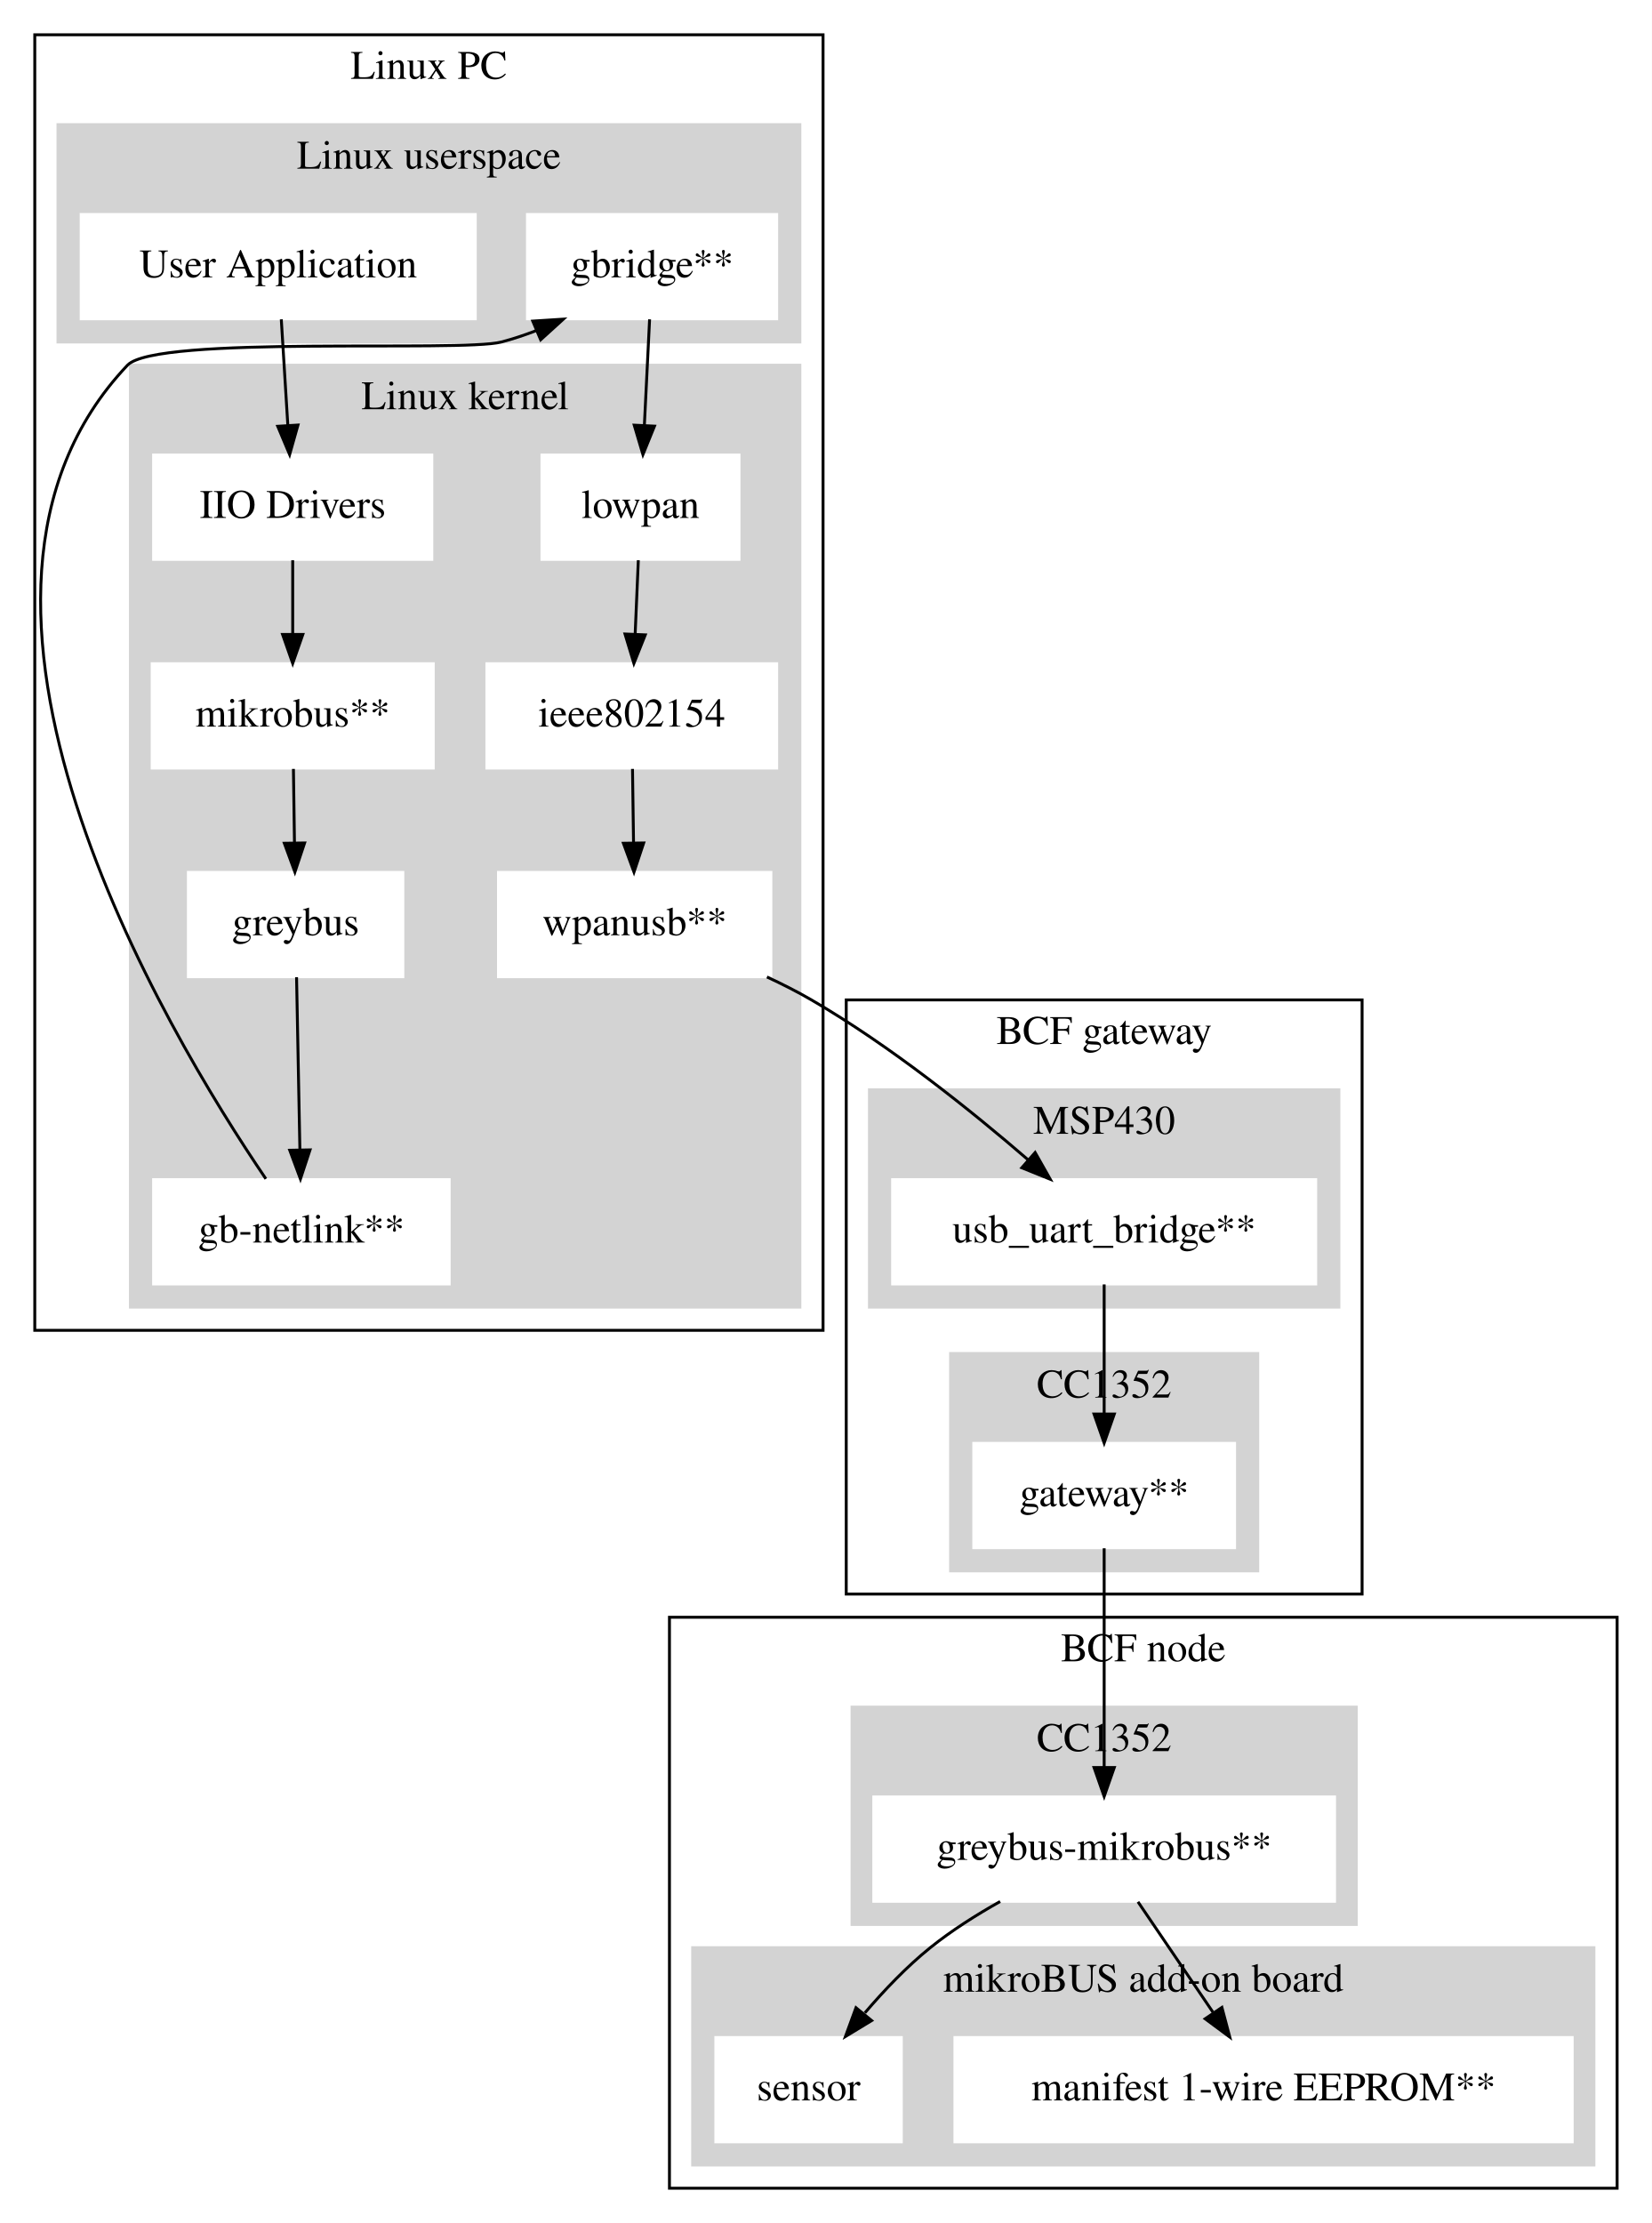
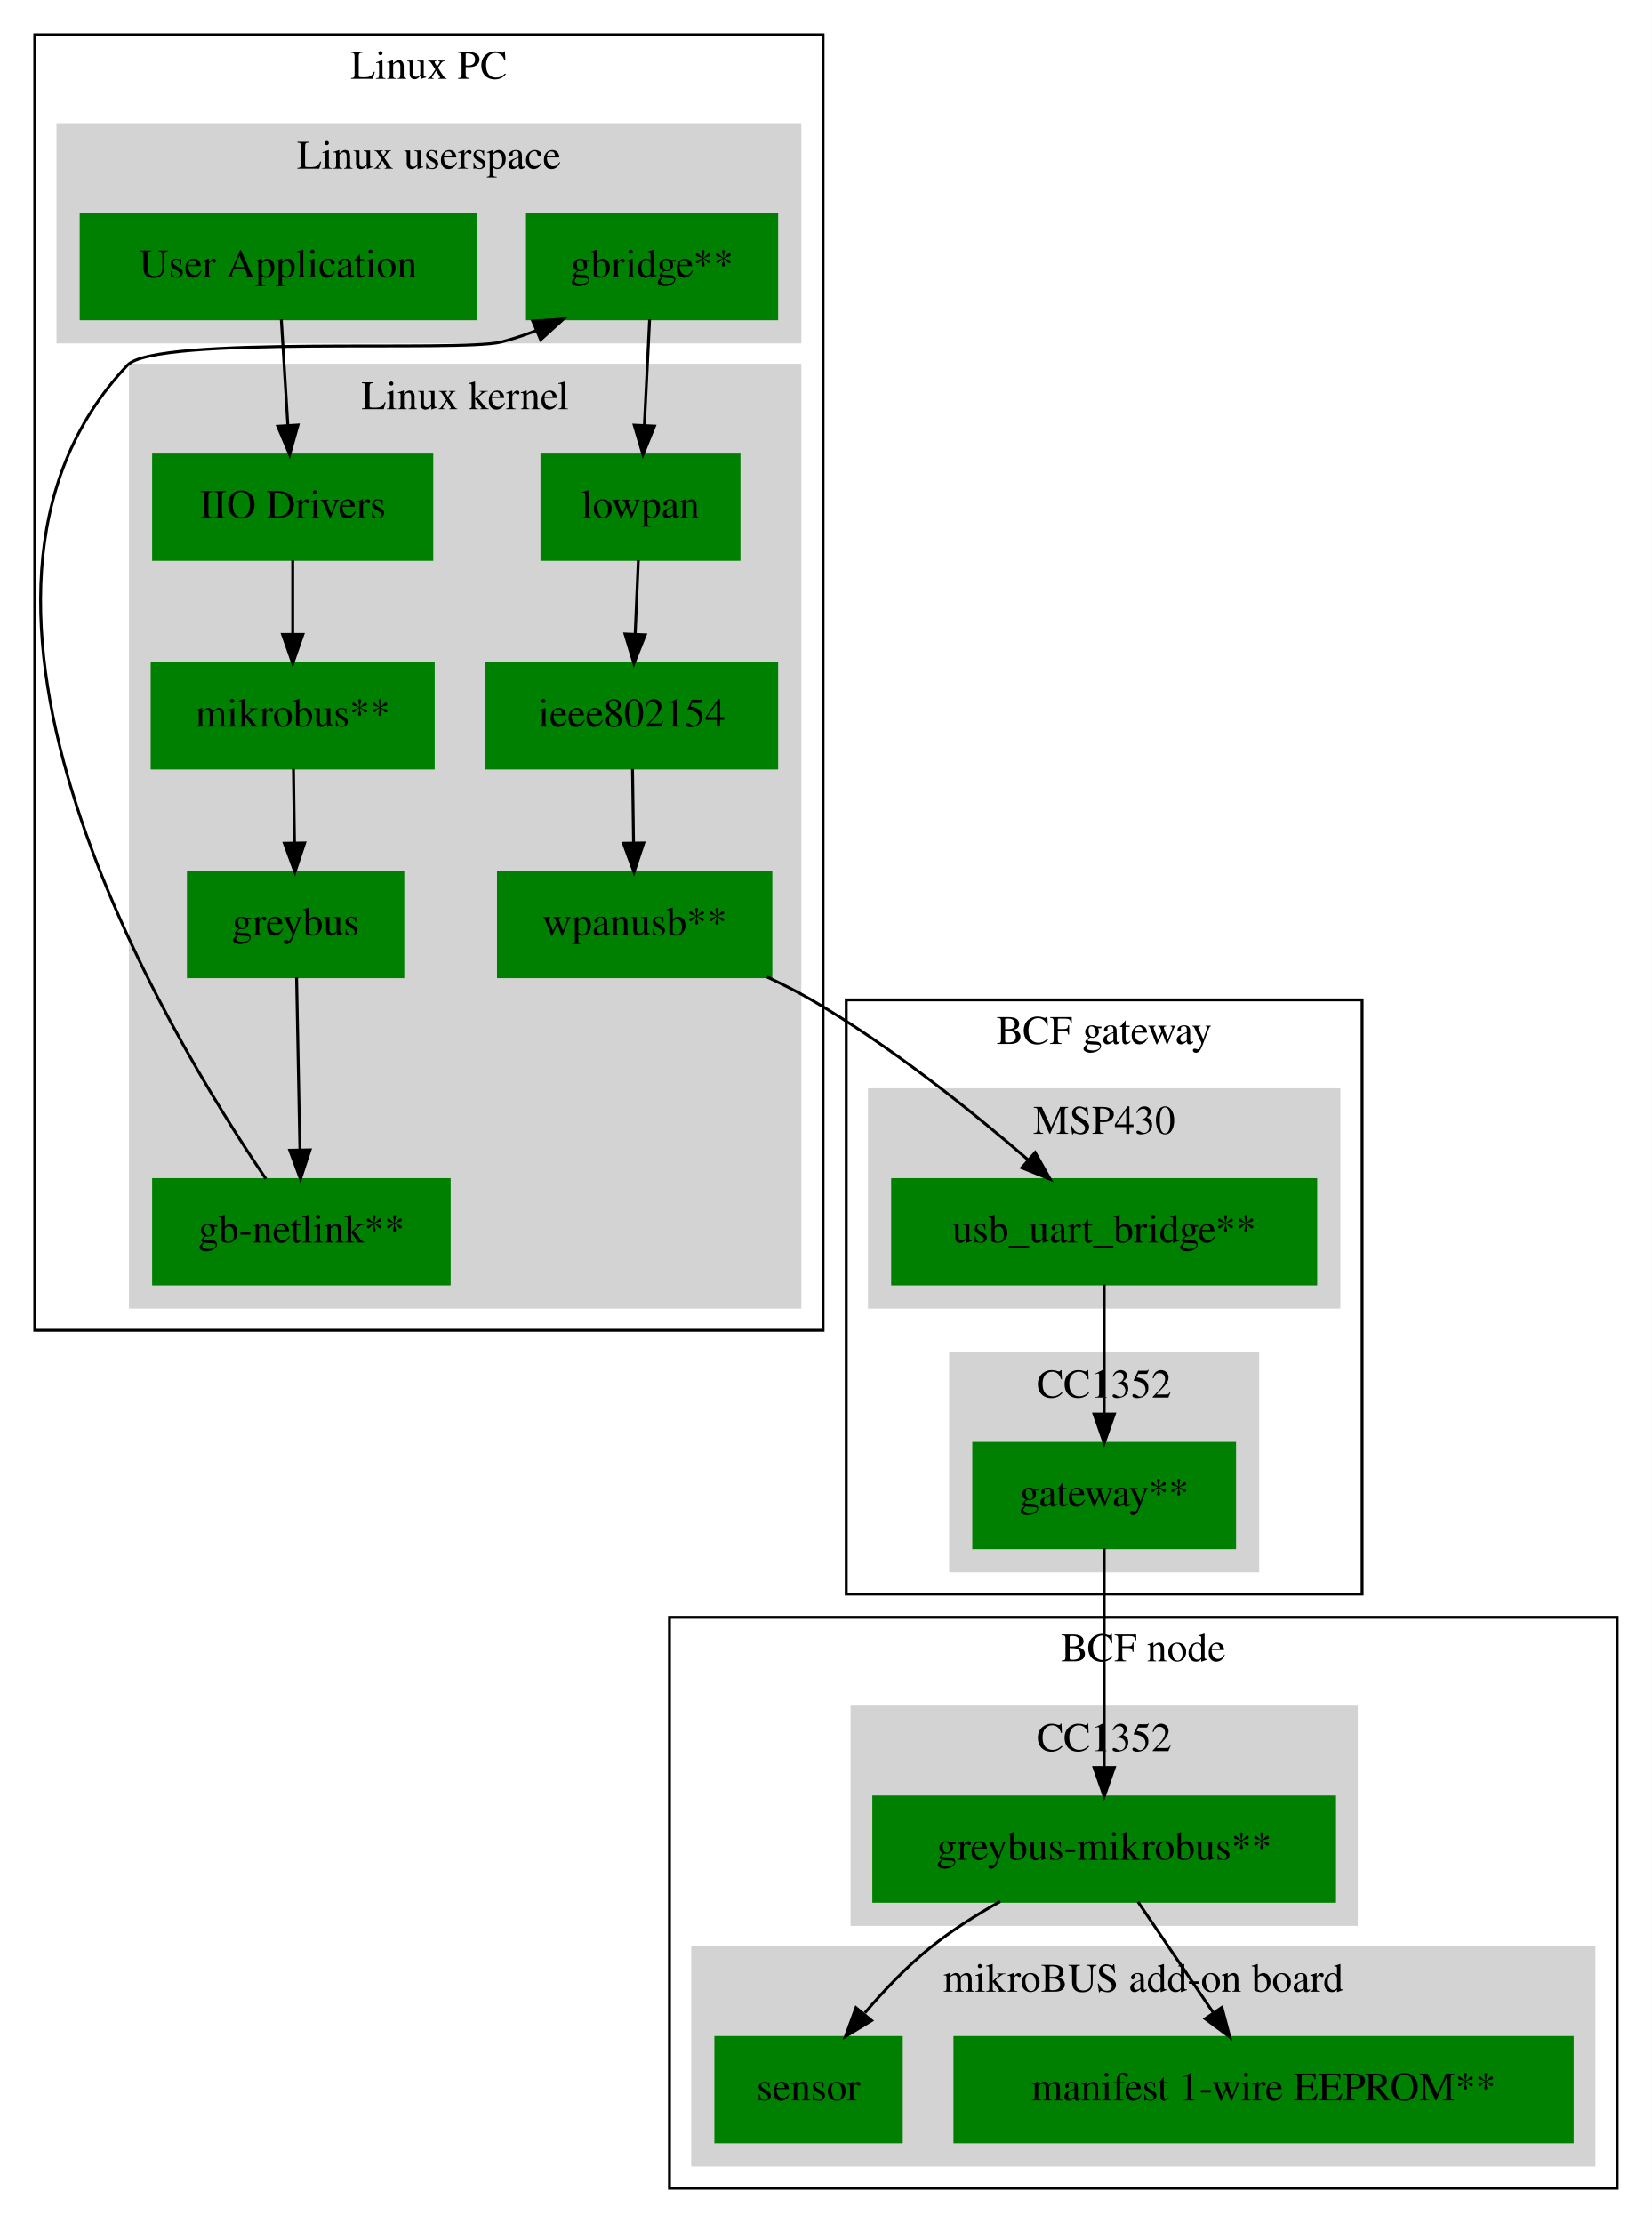
<svg xmlns="http://www.w3.org/2000/svg" xmlns:xlink="http://www.w3.org/1999/xlink" width="570pt" height="767pt" viewBox="0.00 0.00 570.00 767.00">
  <g id="graph0" class="graph" transform="scale(1 1) rotate(0) translate(4 763)">
    <polygon fill="white" stroke="transparent" points="-4,4 -4,-763 566,-763 566,4 -4,4" />
    <g id="clust1" class="cluster">
      <polygon fill="none" stroke="black" points="8,-304 8,-751 280,-751 280,-304 8,-304" />
      <text text-anchor="middle" x="144" y="-735.8" font-family="Times,serif" font-size="14.00">Linux PC</text>
    </g>
    <g id="clust2" class="cluster">
      <polygon fill="lightgrey" stroke="lightgrey" points="16,-645 16,-720 272,-720 272,-645 16,-645" />
      <text text-anchor="middle" x="144" y="-704.8" font-family="Times,serif" font-size="14.00">Linux userspace</text>
    </g>
    <g id="clust3" class="cluster">
      <polygon fill="lightgrey" stroke="lightgrey" points="41,-312 41,-637 272,-637 272,-312 41,-312" />
      <text text-anchor="middle" x="156.5" y="-621.8" font-family="Times,serif" font-size="14.00">Linux kernel</text>
    </g>
    <g id="clust4" class="cluster">
      <polygon fill="none" stroke="black" points="288,-213 288,-418 466,-418 466,-213 288,-213" />
      <text text-anchor="middle" x="377" y="-402.8" font-family="Times,serif" font-size="14.00">BCF gateway</text>
    </g>
    <g id="clust5" class="cluster">
      <polygon fill="lightgrey" stroke="lightgrey" points="324,-221 324,-296 430,-296 430,-221 324,-221" />
      <text text-anchor="middle" x="377" y="-280.8" font-family="Times,serif" font-size="14.00">CC1352</text>
    </g>
    <g id="clust6" class="cluster">
      <polygon fill="lightgrey" stroke="lightgrey" points="296,-312 296,-387 458,-387 458,-312 296,-312" />
      <text text-anchor="middle" x="377" y="-371.8" font-family="Times,serif" font-size="14.00">MSP430</text>
    </g>
    <g id="clust7" class="cluster">
      <polygon fill="none" stroke="black" points="227,-8 227,-205 554,-205 554,-8 227,-8" />
      <text text-anchor="middle" x="390.5" y="-189.8" font-family="Times,serif" font-size="14.00">BCF node</text>
    </g>
    <g id="clust8" class="cluster">
      <polygon fill="lightgrey" stroke="lightgrey" points="290,-99 290,-174 464,-174 464,-99 290,-99" />
      <text text-anchor="middle" x="377" y="-158.8" font-family="Times,serif" font-size="14.00">CC1352</text>
    </g>
    <g id="clust9" class="cluster">
      <polygon fill="lightgrey" stroke="lightgrey" points="235,-16 235,-91 546,-91 546,-16 235,-16" />
      <text text-anchor="middle" x="390.5" y="-75.8" font-family="Times,serif" font-size="14.00">mikroBUS add-on board</text>
    </g>
    <g id="node1" class="node">
      <g id="a_node1">
        <a xlink:title="Primary developer entry point">
-           <polygon fill="white" stroke="white" points="160,-689 24,-689 24,-653 160,-653 160,-689" />
+           <polygon fill="green" stroke="green" points="160,-689 24,-689 24,-653 160,-653 160,-689" />
          <text text-anchor="middle" x="92" y="-667.3" font-family="Times,serif" font-size="14.00">User Application</text>
        </a>
      </g>
    </g>
    <g id="node3" class="node">
      <g id="a_node3">
        <a xlink:title="Hundreds of drivers for sensors and acutators">
-           <polygon fill="white" stroke="white" points="145,-606 49,-606 49,-570 145,-570 145,-606" />
+           <polygon fill="green" stroke="green" points="145,-606 49,-606 49,-570 145,-570 145,-606" />
          <text text-anchor="middle" x="97" y="-584.3" font-family="Times,serif" font-size="14.00">IIO Drivers</text>
        </a>
      </g>
    </g>
    <g id="edge1" class="edge">
      <path fill="none" stroke="black" d="M93.06,-652.82C93.72,-642.19 94.57,-628.31 95.32,-616.2" />
      <polygon fill="black" stroke="black" points="98.82,-616.35 95.94,-606.15 91.83,-615.92 98.82,-616.35" />
    </g>
    <g id="node2" class="node">
      <g id="a_node2">
        <a xlink:title="Bridge Greybus to networked devices">
-           <polygon fill="white" stroke="white" points="264,-689 178,-689 178,-653 264,-653 264,-689" />
+           <polygon fill="green" stroke="green" points="264,-689 178,-689 178,-653 264,-653 264,-689" />
          <text text-anchor="middle" x="221" y="-667.3" font-family="Times,serif" font-size="14.00">gbridge**</text>
        </a>
      </g>
    </g>
    <g id="node9" class="node">
-       <polygon fill="white" stroke="white" points="251,-606 183,-606 183,-570 251,-570 251,-606" />
-       <text text-anchor="middle" x="217" y="-584.3" font-family="Times,serif" font-size="14.00">lowpan</text>
+       <g id="a_node9">
+         <a xlink:title="IPv6 for low-power wireless networks">
+           <polygon fill="green" stroke="green" points="251,-606 183,-606 183,-570 251,-570 251,-606" />
+           <text text-anchor="middle" x="217" y="-584.3" font-family="Times,serif" font-size="14.00">lowpan</text>
+         </a>
+       </g>
    </g>
    <g id="edge6" class="edge">
      <path fill="none" stroke="black" d="M220.15,-652.82C219.63,-642.19 218.94,-628.31 218.34,-616.2" />
      <polygon fill="black" stroke="black" points="221.84,-615.97 217.85,-606.15 214.84,-616.31 221.84,-615.97" />
    </g>
    <g id="node6" class="node">
      <g id="a_node6">
        <a xlink:title="Board-level abstraction to identify sensor connections">
-           <polygon fill="white" stroke="white" points="145.5,-534 48.5,-534 48.5,-498 145.5,-498 145.5,-534" />
+           <polygon fill="green" stroke="green" points="145.5,-534 48.5,-534 48.5,-498 145.5,-498 145.5,-534" />
          <text text-anchor="middle" x="97" y="-512.3" font-family="Times,serif" font-size="14.00">mikrobus**</text>
        </a>
      </g>
    </g>
    <g id="edge2" class="edge">
      <path fill="none" stroke="black" d="M97,-569.7C97,-561.98 97,-552.71 97,-544.11" />
      <polygon fill="black" stroke="black" points="100.5,-544.1 97,-534.1 93.5,-544.1 100.5,-544.1" />
    </g>
    <g id="node4" class="node">
      <g id="a_node4">
        <a xlink:title="Dynamic RPC-like bus interface for I2C, SPI, UART, etc.">
-           <polygon fill="white" stroke="white" points="135,-462 61,-462 61,-426 135,-426 135,-462" />
+           <polygon fill="green" stroke="green" points="135,-462 61,-462 61,-426 135,-426 135,-462" />
          <text text-anchor="middle" x="98" y="-440.3" font-family="Times,serif" font-size="14.00">greybus</text>
        </a>
      </g>
    </g>
    <g id="node5" class="node">
      <g id="a_node5">
        <a xlink:title="Extend Greybus over netlink to userspace">
-           <polygon fill="white" stroke="white" points="151,-356 49,-356 49,-320 151,-320 151,-356" />
+           <polygon fill="green" stroke="green" points="151,-356 49,-356 49,-320 151,-320 151,-356" />
          <text text-anchor="middle" x="100" y="-334.3" font-family="Times,serif" font-size="14.00">gb-netlink**</text>
        </a>
      </g>
    </g>
    <g id="edge4" class="edge">
      <path fill="none" stroke="black" d="M98.33,-425.83C98.64,-409.64 99.11,-385.13 99.48,-366.27" />
      <polygon fill="black" stroke="black" points="102.98,-366.26 99.67,-356.2 95.98,-366.13 102.98,-366.26" />
    </g>
    <g id="edge5" class="edge">
      <path fill="none" stroke="black" d="M87.74,-356.26C53.38,-406.87 -36.47,-556.42 40,-637 49.89,-647.42 155.1,-641.38 169,-645 173.03,-646.05 177.13,-647.42 181.17,-648.98" />
      <polygon fill="black" stroke="black" points="179.83,-652.21 190.4,-652.89 182.56,-645.77 179.83,-652.21" />
    </g>
    <g id="edge3" class="edge">
      <path fill="none" stroke="black" d="M97.25,-497.7C97.36,-489.98 97.49,-480.71 97.61,-472.11" />
      <polygon fill="black" stroke="black" points="101.11,-472.15 97.76,-462.1 94.11,-472.05 101.11,-472.15" />
    </g>
    <g id="node7" class="node">
      <g id="a_node7">
        <a xlink:title="USB-interface to IEEE802.15.4 radio">
-           <polygon fill="white" stroke="white" points="262,-462 168,-462 168,-426 262,-426 262,-462" />
+           <polygon fill="green" stroke="green" points="262,-462 168,-462 168,-426 262,-426 262,-462" />
          <text text-anchor="middle" x="215" y="-440.3" font-family="Times,serif" font-size="14.00">wpanusb**</text>
        </a>
      </g>
    </g>
    <g id="node11" class="node">
      <g id="a_node11">
        <a xlink:title="USB interace to access CC1352 UART that encapulates WPANUSB in HDLC">
-           <polygon fill="white" stroke="white" points="450,-356 304,-356 304,-320 450,-320 450,-356" />
+           <polygon fill="green" stroke="green" points="450,-356 304,-356 304,-320 450,-320 450,-356" />
          <text text-anchor="middle" x="377" y="-334.3" font-family="Times,serif" font-size="14.00">usb_uart_bridge**</text>
        </a>
      </g>
    </g>
    <g id="edge9" class="edge">
      <path fill="none" stroke="black" d="M260.64,-425.92C265.92,-423.47 271.15,-420.82 276,-418 303.24,-402.17 331.22,-379.71 350.81,-362.78" />
      <polygon fill="black" stroke="black" points="353.18,-365.35 358.4,-356.12 348.57,-360.08 353.18,-365.35" />
    </g>
    <g id="node8" class="node">
-       <polygon fill="white" stroke="white" points="264,-534 164,-534 164,-498 264,-498 264,-534" />
-       <text text-anchor="middle" x="214" y="-512.3" font-family="Times,serif" font-size="14.00">ieee802154</text>
+       <g id="a_node8">
+         <a xlink:title="Standards-based radio interface">
+           <polygon fill="green" stroke="green" points="264,-534 164,-534 164,-498 264,-498 264,-534" />
+           <text text-anchor="middle" x="214" y="-512.3" font-family="Times,serif" font-size="14.00">ieee802154</text>
+         </a>
+       </g>
    </g>
    <g id="edge8" class="edge">
      <path fill="none" stroke="black" d="M214.25,-497.7C214.36,-489.98 214.49,-480.71 214.61,-472.11" />
      <polygon fill="black" stroke="black" points="218.11,-472.15 214.76,-462.1 211.11,-472.05 218.11,-472.15" />
    </g>
    <g id="edge7" class="edge">
      <path fill="none" stroke="black" d="M216.26,-569.7C215.93,-561.98 215.53,-552.71 215.16,-544.11" />
      <polygon fill="black" stroke="black" points="218.66,-543.95 214.73,-534.1 211.66,-544.25 218.66,-543.95" />
    </g>
    <g id="node10" class="node">
      <g id="a_node10">
        <a xlink:title="Zephyr-based IEEE802.15.4 radio accepting HDLC over UART transactions">
-           <polygon fill="white" stroke="white" points="422,-265 332,-265 332,-229 422,-229 422,-265" />
+           <polygon fill="green" stroke="green" points="422,-265 332,-265 332,-229 422,-229 422,-265" />
          <text text-anchor="middle" x="377" y="-243.3" font-family="Times,serif" font-size="14.00">gateway**</text>
        </a>
      </g>
    </g>
    <g id="node12" class="node">
      <g id="a_node12">
        <a xlink:title="Zephyr-based applies Greybus transactions from IPv6/IEEE802154 to physical I2C, SPI, UART, etc.">
-           <polygon fill="white" stroke="white" points="456.5,-143 297.5,-143 297.5,-107 456.5,-107 456.5,-143" />
+           <polygon fill="green" stroke="green" points="456.5,-143 297.5,-143 297.5,-107 456.5,-107 456.5,-143" />
          <text text-anchor="middle" x="377" y="-121.3" font-family="Times,serif" font-size="14.00">greybus-mikrobus**</text>
        </a>
      </g>
    </g>
    <g id="edge11" class="edge">
      <path fill="none" stroke="black" d="M377,-228.81C377,-209.11 377,-176.58 377,-153.39" />
      <polygon fill="black" stroke="black" points="380.5,-153.16 377,-143.16 373.5,-153.16 380.5,-153.16" />
    </g>
    <g id="edge10" class="edge">
      <path fill="none" stroke="black" d="M377,-319.84C377,-307.28 377,-289.98 377,-275.5" />
      <polygon fill="black" stroke="black" points="380.5,-275.11 377,-265.11 373.5,-275.11 380.5,-275.11" />
    </g>
    <g id="node13" class="node">
      <g id="a_node13">
        <a xlink:title="Manifest for mikroBUS driver">
-           <polygon fill="white" stroke="white" points="538.5,-60 325.5,-60 325.5,-24 538.5,-24 538.5,-60" />
+           <polygon fill="green" stroke="green" points="538.5,-60 325.5,-60 325.5,-24 538.5,-24 538.5,-60" />
          <text text-anchor="middle" x="432" y="-38.3" font-family="Times,serif" font-size="14.00">manifest 1-wire EEPROM**</text>
        </a>
      </g>
    </g>
    <g id="edge13" class="edge">
      <path fill="none" stroke="black" d="M388.66,-106.82C396.17,-95.76 406.08,-81.18 414.52,-68.75" />
      <polygon fill="black" stroke="black" points="417.63,-70.39 420.35,-60.15 411.84,-66.46 417.63,-70.39" />
    </g>
    <g id="node14" class="node">
-       <polygon fill="white" stroke="white" points="307,-60 243,-60 243,-24 307,-24 307,-60" />
+       <polygon fill="green" stroke="green" points="307,-60 243,-60 243,-24 307,-24 307,-60" />
      <text text-anchor="middle" x="275" y="-38.3" font-family="Times,serif" font-size="14.00">sensor</text>
    </g>
    <g id="edge12" class="edge">
      <path fill="none" stroke="black" d="M341.11,-106.93C332.83,-102.28 324.32,-96.89 317,-91 308.89,-84.48 301.07,-76.27 294.43,-68.5" />
      <polygon fill="black" stroke="black" points="296.77,-65.84 287.72,-60.34 291.36,-70.28 296.77,-65.84" />
    </g>
  </g>
</svg>
